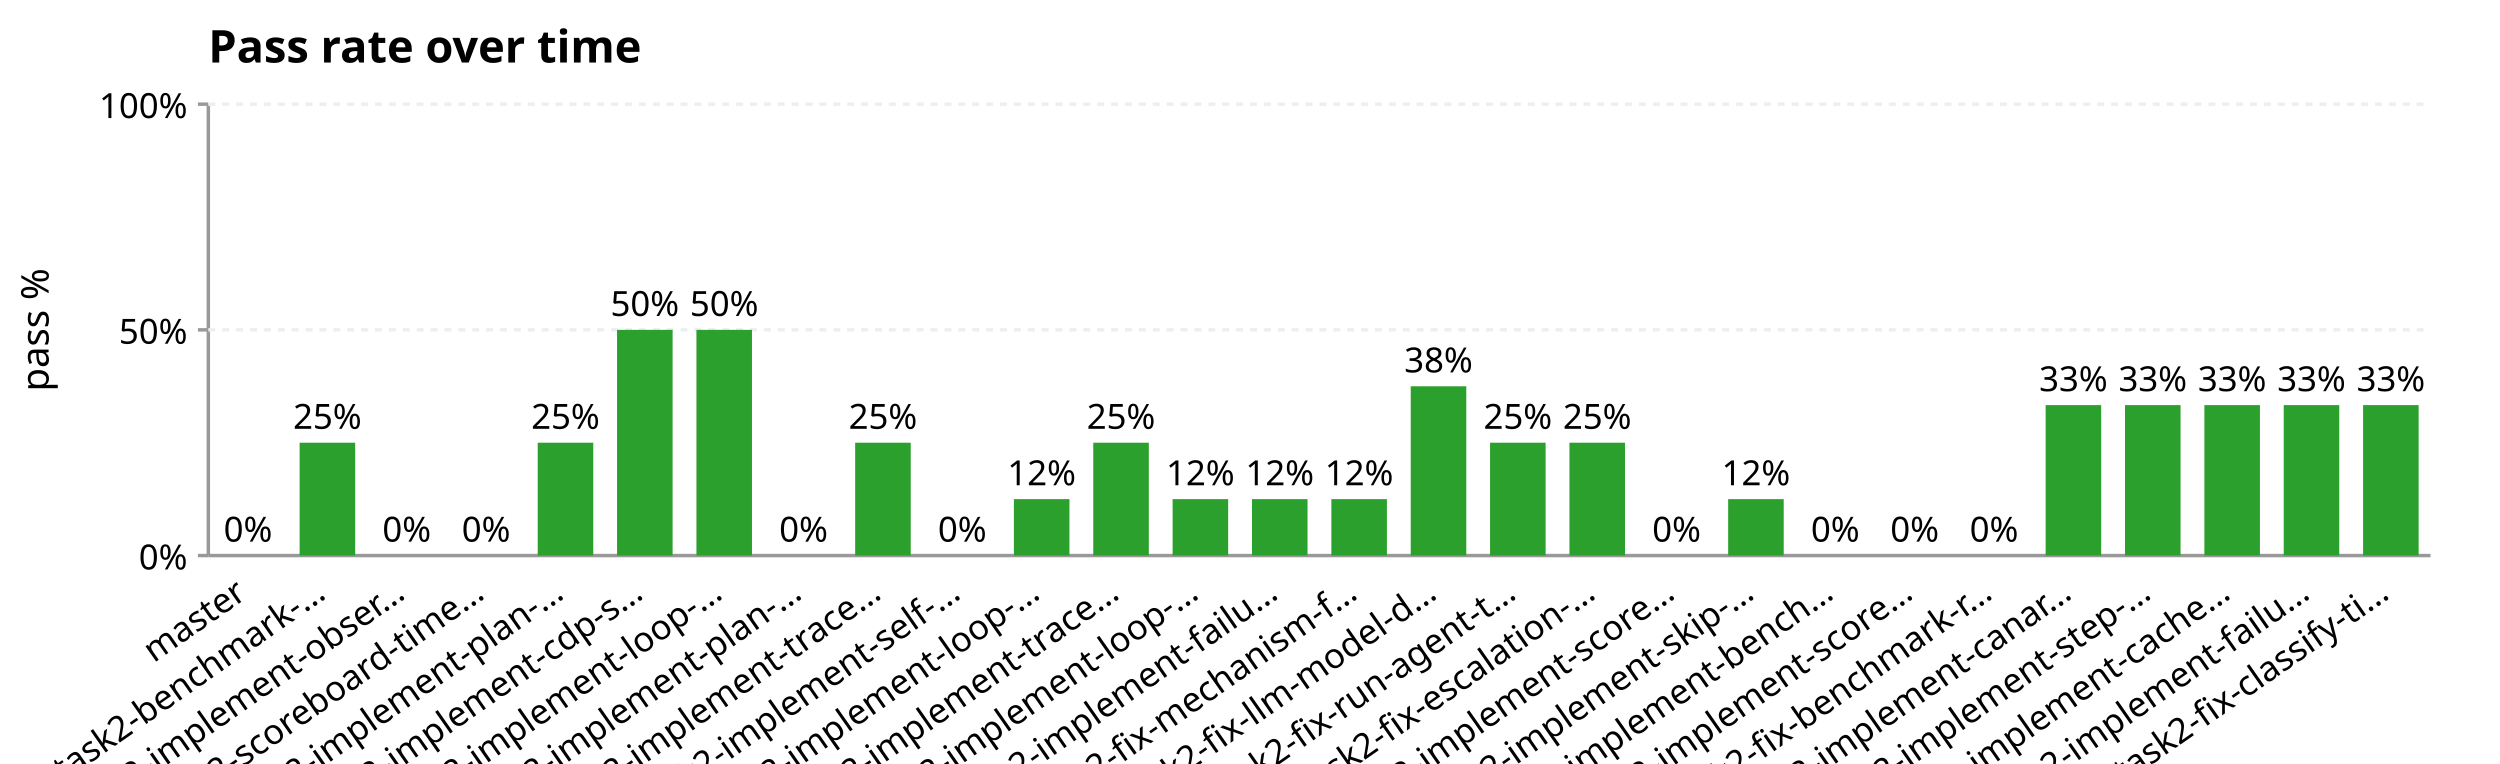
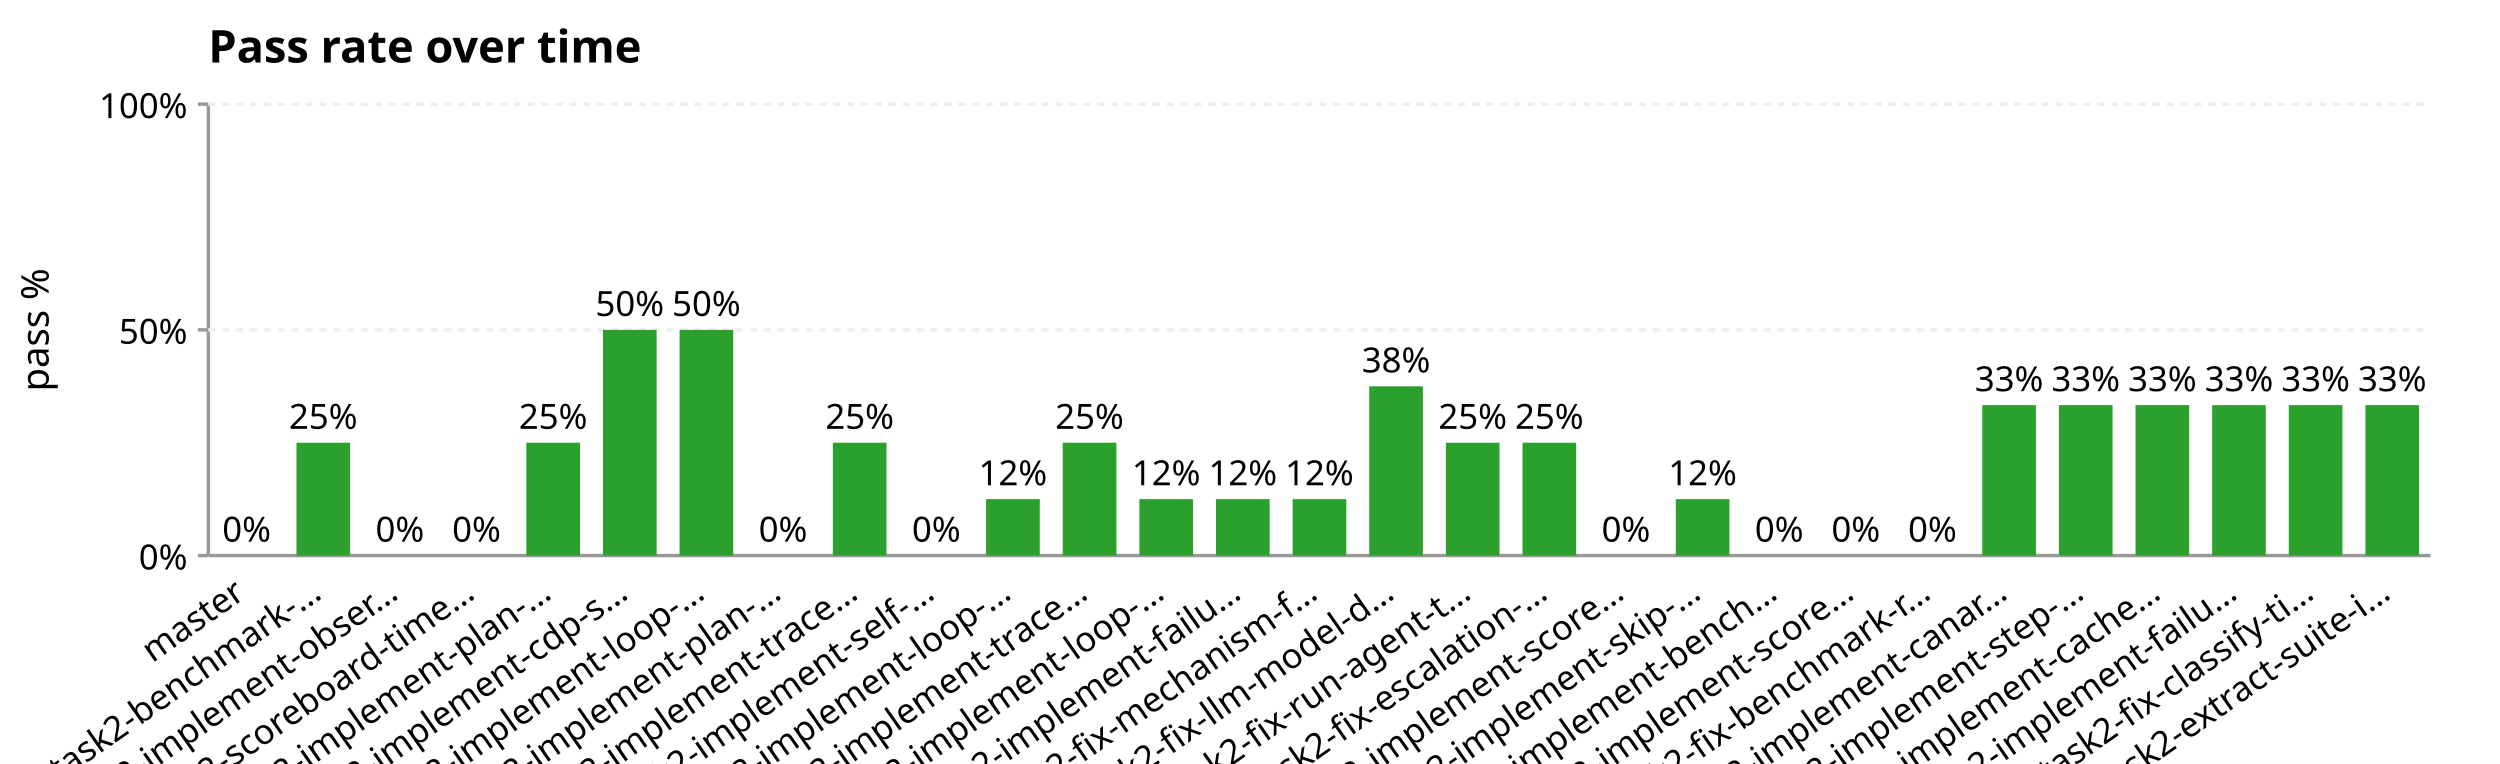
<svg xmlns="http://www.w3.org/2000/svg" viewBox="0 0 720 220" width="720" height="220" font-family="sans-serif">
  <rect width="100%" height="100%" fill="#fff" />
  <text x="60" y="18" font-size="13" font-weight="600">Pass rate over time</text>
  <line x1="60" y1="30" x2="60" y2="160" stroke="#999" />
  <line x1="60" y1="160" x2="700" y2="160" stroke="#999" />
  <line x1="57" y1="160.0" x2="60" y2="160.0" stroke="#999" />
  <text x="54" y="164.0" font-size="10" text-anchor="end" fill="#000">0%</text>
  <line x1="57" y1="95.0" x2="60" y2="95.0" stroke="#999" />
  <text x="54" y="99.0" font-size="10" text-anchor="end" fill="#000">50%</text>
  <line x1="60" y1="95.0" x2="700" y2="95.0" stroke="#eee" stroke-dasharray="2,2" />
  <line x1="57" y1="30.0" x2="60" y2="30.0" stroke="#999" />
  <text x="54" y="34.0" font-size="10" text-anchor="end" fill="#000">100%</text>
  <line x1="60" y1="30.0" x2="700" y2="30.0" stroke="#eee" stroke-dasharray="2,2" />
  <text x="14" y="95.0" font-size="11" fill="#000" transform="rotate(-90 14 95.0)" text-anchor="middle">pass %</text>
-   <rect x="63.43" y="160.00" width="16.00" height="0.00" fill="#2ca02c" />
-   <text x="71.43" y="156.00" font-size="10" text-anchor="middle" fill="#000">0%</text>
-   <text x="71.43" y="172" font-size="10" fill="#000" text-anchor="end" transform="rotate(-35 71.43 172)">master</text>
-   <rect x="86.29" y="127.50" width="16.00" height="32.50" fill="#2ca02c" />
-   <text x="94.29" y="123.50" font-size="10" text-anchor="middle" fill="#000">25%</text>
-   <text x="94.29" y="172" font-size="10" fill="#000" text-anchor="end" transform="rotate(-35 94.29 172)">feat-task2-benchmark-…</text>
-   <rect x="109.14" y="160.00" width="16.00" height="0.00" fill="#2ca02c" />
-   <text x="117.14" y="156.00" font-size="10" text-anchor="middle" fill="#000">0%</text>
-   <text x="117.14" y="172" font-size="10" fill="#000" text-anchor="end" transform="rotate(-35 117.14 172)">task2-implement-obser…</text>
-   <rect x="132.00" y="160.00" width="16.00" height="0.00" fill="#2ca02c" />
-   <text x="140.00" y="156.00" font-size="10" text-anchor="middle" fill="#000">0%</text>
-   <text x="140.00" y="172" font-size="10" fill="#000" text-anchor="end" transform="rotate(-35 140.00 172)">task2-scoreboard-time…</text>
-   <rect x="154.86" y="127.50" width="16.00" height="32.50" fill="#2ca02c" />
-   <text x="162.86" y="123.50" font-size="10" text-anchor="middle" fill="#000">25%</text>
-   <text x="162.86" y="172" font-size="10" fill="#000" text-anchor="end" transform="rotate(-35 162.86 172)">task2-implement-plan-…</text>
-   <rect x="177.71" y="95.00" width="16.00" height="65.00" fill="#2ca02c" />
-   <text x="185.71" y="91.00" font-size="10" text-anchor="middle" fill="#000">50%</text>
-   <text x="185.71" y="172" font-size="10" fill="#000" text-anchor="end" transform="rotate(-35 185.71 172)">task2-implement-cdp-s…</text>
-   <rect x="200.57" y="95.00" width="16.00" height="65.00" fill="#2ca02c" />
-   <text x="208.57" y="91.00" font-size="10" text-anchor="middle" fill="#000">50%</text>
-   <text x="208.57" y="172" font-size="10" fill="#000" text-anchor="end" transform="rotate(-35 208.57 172)">task2-implement-loop-…</text>
-   <rect x="223.43" y="160.00" width="16.00" height="0.00" fill="#2ca02c" />
-   <text x="231.43" y="156.00" font-size="10" text-anchor="middle" fill="#000">0%</text>
-   <text x="231.43" y="172" font-size="10" fill="#000" text-anchor="end" transform="rotate(-35 231.43 172)">task2-implement-plan-…</text>
-   <rect x="246.29" y="127.50" width="16.00" height="32.50" fill="#2ca02c" />
-   <text x="254.29" y="123.50" font-size="10" text-anchor="middle" fill="#000">25%</text>
-   <text x="254.29" y="172" font-size="10" fill="#000" text-anchor="end" transform="rotate(-35 254.29 172)">task2-implement-trace…</text>
-   <rect x="269.14" y="160.00" width="16.00" height="0.00" fill="#2ca02c" />
-   <text x="277.14" y="156.00" font-size="10" text-anchor="middle" fill="#000">0%</text>
-   <text x="277.14" y="172" font-size="10" fill="#000" text-anchor="end" transform="rotate(-35 277.14 172)">task2-implement-self-…</text>
-   <rect x="292.00" y="143.75" width="16.00" height="16.25" fill="#2ca02c" />
-   <text x="300.00" y="139.75" font-size="10" text-anchor="middle" fill="#000">12%</text>
-   <text x="300.00" y="172" font-size="10" fill="#000" text-anchor="end" transform="rotate(-35 300.00 172)">task2-implement-loop-…</text>
-   <rect x="314.86" y="127.50" width="16.00" height="32.50" fill="#2ca02c" />
-   <text x="322.86" y="123.50" font-size="10" text-anchor="middle" fill="#000">25%</text>
-   <text x="322.86" y="172" font-size="10" fill="#000" text-anchor="end" transform="rotate(-35 322.86 172)">task2-implement-trace…</text>
-   <rect x="337.71" y="143.75" width="16.00" height="16.25" fill="#2ca02c" />
-   <text x="345.71" y="139.75" font-size="10" text-anchor="middle" fill="#000">12%</text>
-   <text x="345.71" y="172" font-size="10" fill="#000" text-anchor="end" transform="rotate(-35 345.71 172)">task2-implement-loop-…</text>
-   <rect x="360.57" y="143.75" width="16.00" height="16.25" fill="#2ca02c" />
-   <text x="368.57" y="139.75" font-size="10" text-anchor="middle" fill="#000">12%</text>
-   <text x="368.57" y="172" font-size="10" fill="#000" text-anchor="end" transform="rotate(-35 368.57 172)">task2-implement-failu…</text>
-   <rect x="383.43" y="143.75" width="16.00" height="16.25" fill="#2ca02c" />
-   <text x="391.43" y="139.75" font-size="10" text-anchor="middle" fill="#000">12%</text>
-   <text x="391.43" y="172" font-size="10" fill="#000" text-anchor="end" transform="rotate(-35 391.43 172)">task2-fix-mechanism-f…</text>
-   <rect x="406.29" y="111.25" width="16.00" height="48.75" fill="#2ca02c" />
-   <text x="414.29" y="107.25" font-size="10" text-anchor="middle" fill="#000">38%</text>
-   <text x="414.29" y="172" font-size="10" fill="#000" text-anchor="end" transform="rotate(-35 414.29 172)">task2-fix-llm-model-d…</text>
-   <rect x="429.14" y="127.50" width="16.00" height="32.50" fill="#2ca02c" />
-   <text x="437.14" y="123.50" font-size="10" text-anchor="middle" fill="#000">25%</text>
-   <text x="437.14" y="172" font-size="10" fill="#000" text-anchor="end" transform="rotate(-35 437.14 172)">task2-fix-run-agent-t…</text>
-   <rect x="452.00" y="127.50" width="16.00" height="32.50" fill="#2ca02c" />
-   <text x="460.00" y="123.50" font-size="10" text-anchor="middle" fill="#000">25%</text>
-   <text x="460.00" y="172" font-size="10" fill="#000" text-anchor="end" transform="rotate(-35 460.00 172)">task2-fix-escalation-…</text>
-   <rect x="474.86" y="160.00" width="16.00" height="0.00" fill="#2ca02c" />
-   <text x="482.86" y="156.00" font-size="10" text-anchor="middle" fill="#000">0%</text>
-   <text x="482.86" y="172" font-size="10" fill="#000" text-anchor="end" transform="rotate(-35 482.86 172)">task2-implement-score…</text>
-   <rect x="497.71" y="143.75" width="16.00" height="16.25" fill="#2ca02c" />
-   <text x="505.71" y="139.75" font-size="10" text-anchor="middle" fill="#000">12%</text>
-   <text x="505.71" y="172" font-size="10" fill="#000" text-anchor="end" transform="rotate(-35 505.71 172)">task2-implement-skip-…</text>
-   <rect x="520.57" y="160.00" width="16.00" height="0.00" fill="#2ca02c" />
-   <text x="528.57" y="156.00" font-size="10" text-anchor="middle" fill="#000">0%</text>
-   <text x="528.57" y="172" font-size="10" fill="#000" text-anchor="end" transform="rotate(-35 528.57 172)">task2-implement-bench…</text>
-   <rect x="543.43" y="160.00" width="16.00" height="0.00" fill="#2ca02c" />
-   <text x="551.43" y="156.00" font-size="10" text-anchor="middle" fill="#000">0%</text>
-   <text x="551.43" y="172" font-size="10" fill="#000" text-anchor="end" transform="rotate(-35 551.43 172)">task2-implement-score…</text>
-   <rect x="566.29" y="160.00" width="16.00" height="0.00" fill="#2ca02c" />
-   <text x="574.29" y="156.00" font-size="10" text-anchor="middle" fill="#000">0%</text>
-   <text x="574.29" y="172" font-size="10" fill="#000" text-anchor="end" transform="rotate(-35 574.29 172)">task2-fix-benchmark-r…</text>
-   <rect x="589.14" y="116.67" width="16.00" height="43.33" fill="#2ca02c" />
-   <text x="597.14" y="112.67" font-size="10" text-anchor="middle" fill="#000">33%</text>
-   <text x="597.14" y="172" font-size="10" fill="#000" text-anchor="end" transform="rotate(-35 597.14 172)">task2-implement-canar…</text>
-   <rect x="612.00" y="116.67" width="16.00" height="43.33" fill="#2ca02c" />
-   <text x="620.00" y="112.67" font-size="10" text-anchor="middle" fill="#000">33%</text>
-   <text x="620.00" y="172" font-size="10" fill="#000" text-anchor="end" transform="rotate(-35 620.00 172)">task2-implement-step-…</text>
-   <rect x="634.86" y="116.67" width="16.00" height="43.33" fill="#2ca02c" />
-   <text x="642.86" y="112.67" font-size="10" text-anchor="middle" fill="#000">33%</text>
-   <text x="642.86" y="172" font-size="10" fill="#000" text-anchor="end" transform="rotate(-35 642.86 172)">task2-implement-cache…</text>
-   <rect x="657.71" y="116.67" width="16.00" height="43.33" fill="#2ca02c" />
-   <text x="665.71" y="112.67" font-size="10" text-anchor="middle" fill="#000">33%</text>
-   <text x="665.71" y="172" font-size="10" fill="#000" text-anchor="end" transform="rotate(-35 665.71 172)">task2-implement-failu…</text>
-   <rect x="680.57" y="116.67" width="16.00" height="43.33" fill="#2ca02c" />
-   <text x="688.57" y="112.67" font-size="10" text-anchor="middle" fill="#000">33%</text>
-   <text x="688.57" y="172" font-size="10" fill="#000" text-anchor="end" transform="rotate(-35 688.57 172)">task2-fix-classify-ti…</text>
+   <rect x="63.31" y="160.00" width="15.45" height="0.00" fill="#2ca02c" />
+   <text x="71.03" y="156.00" font-size="10" text-anchor="middle" fill="#000">0%</text>
+   <text x="71.03" y="172" font-size="10" fill="#000" text-anchor="end" transform="rotate(-35 71.03 172)">master</text>
+   <rect x="85.38" y="127.50" width="15.45" height="32.50" fill="#2ca02c" />
+   <text x="93.10" y="123.50" font-size="10" text-anchor="middle" fill="#000">25%</text>
+   <text x="93.10" y="172" font-size="10" fill="#000" text-anchor="end" transform="rotate(-35 93.10 172)">feat-task2-benchmark-…</text>
+   <rect x="107.45" y="160.00" width="15.45" height="0.00" fill="#2ca02c" />
+   <text x="115.17" y="156.00" font-size="10" text-anchor="middle" fill="#000">0%</text>
+   <text x="115.17" y="172" font-size="10" fill="#000" text-anchor="end" transform="rotate(-35 115.17 172)">task2-implement-obser…</text>
+   <rect x="129.52" y="160.00" width="15.45" height="0.00" fill="#2ca02c" />
+   <text x="137.24" y="156.00" font-size="10" text-anchor="middle" fill="#000">0%</text>
+   <text x="137.24" y="172" font-size="10" fill="#000" text-anchor="end" transform="rotate(-35 137.24 172)">task2-scoreboard-time…</text>
+   <rect x="151.59" y="127.50" width="15.45" height="32.50" fill="#2ca02c" />
+   <text x="159.31" y="123.50" font-size="10" text-anchor="middle" fill="#000">25%</text>
+   <text x="159.31" y="172" font-size="10" fill="#000" text-anchor="end" transform="rotate(-35 159.31 172)">task2-implement-plan-…</text>
+   <rect x="173.66" y="95.00" width="15.45" height="65.00" fill="#2ca02c" />
+   <text x="181.38" y="91.00" font-size="10" text-anchor="middle" fill="#000">50%</text>
+   <text x="181.38" y="172" font-size="10" fill="#000" text-anchor="end" transform="rotate(-35 181.38 172)">task2-implement-cdp-s…</text>
+   <rect x="195.72" y="95.00" width="15.45" height="65.00" fill="#2ca02c" />
+   <text x="203.45" y="91.00" font-size="10" text-anchor="middle" fill="#000">50%</text>
+   <text x="203.45" y="172" font-size="10" fill="#000" text-anchor="end" transform="rotate(-35 203.45 172)">task2-implement-loop-…</text>
+   <rect x="217.79" y="160.00" width="15.45" height="0.00" fill="#2ca02c" />
+   <text x="225.52" y="156.00" font-size="10" text-anchor="middle" fill="#000">0%</text>
+   <text x="225.52" y="172" font-size="10" fill="#000" text-anchor="end" transform="rotate(-35 225.52 172)">task2-implement-plan-…</text>
+   <rect x="239.86" y="127.50" width="15.45" height="32.50" fill="#2ca02c" />
+   <text x="247.59" y="123.50" font-size="10" text-anchor="middle" fill="#000">25%</text>
+   <text x="247.59" y="172" font-size="10" fill="#000" text-anchor="end" transform="rotate(-35 247.59 172)">task2-implement-trace…</text>
+   <rect x="261.93" y="160.00" width="15.45" height="0.00" fill="#2ca02c" />
+   <text x="269.66" y="156.00" font-size="10" text-anchor="middle" fill="#000">0%</text>
+   <text x="269.66" y="172" font-size="10" fill="#000" text-anchor="end" transform="rotate(-35 269.66 172)">task2-implement-self-…</text>
+   <rect x="284.00" y="143.75" width="15.45" height="16.25" fill="#2ca02c" />
+   <text x="291.72" y="139.75" font-size="10" text-anchor="middle" fill="#000">12%</text>
+   <text x="291.72" y="172" font-size="10" fill="#000" text-anchor="end" transform="rotate(-35 291.72 172)">task2-implement-loop-…</text>
+   <rect x="306.07" y="127.50" width="15.45" height="32.50" fill="#2ca02c" />
+   <text x="313.79" y="123.50" font-size="10" text-anchor="middle" fill="#000">25%</text>
+   <text x="313.79" y="172" font-size="10" fill="#000" text-anchor="end" transform="rotate(-35 313.79 172)">task2-implement-trace…</text>
+   <rect x="328.14" y="143.75" width="15.45" height="16.25" fill="#2ca02c" />
+   <text x="335.86" y="139.75" font-size="10" text-anchor="middle" fill="#000">12%</text>
+   <text x="335.86" y="172" font-size="10" fill="#000" text-anchor="end" transform="rotate(-35 335.86 172)">task2-implement-loop-…</text>
+   <rect x="350.21" y="143.75" width="15.45" height="16.25" fill="#2ca02c" />
+   <text x="357.93" y="139.75" font-size="10" text-anchor="middle" fill="#000">12%</text>
+   <text x="357.93" y="172" font-size="10" fill="#000" text-anchor="end" transform="rotate(-35 357.93 172)">task2-implement-failu…</text>
+   <rect x="372.28" y="143.75" width="15.45" height="16.25" fill="#2ca02c" />
+   <text x="380.00" y="139.75" font-size="10" text-anchor="middle" fill="#000">12%</text>
+   <text x="380.00" y="172" font-size="10" fill="#000" text-anchor="end" transform="rotate(-35 380.00 172)">task2-fix-mechanism-f…</text>
+   <rect x="394.34" y="111.25" width="15.45" height="48.75" fill="#2ca02c" />
+   <text x="402.07" y="107.25" font-size="10" text-anchor="middle" fill="#000">38%</text>
+   <text x="402.07" y="172" font-size="10" fill="#000" text-anchor="end" transform="rotate(-35 402.07 172)">task2-fix-llm-model-d…</text>
+   <rect x="416.41" y="127.50" width="15.45" height="32.50" fill="#2ca02c" />
+   <text x="424.14" y="123.50" font-size="10" text-anchor="middle" fill="#000">25%</text>
+   <text x="424.14" y="172" font-size="10" fill="#000" text-anchor="end" transform="rotate(-35 424.14 172)">task2-fix-run-agent-t…</text>
+   <rect x="438.48" y="127.50" width="15.45" height="32.50" fill="#2ca02c" />
+   <text x="446.21" y="123.50" font-size="10" text-anchor="middle" fill="#000">25%</text>
+   <text x="446.21" y="172" font-size="10" fill="#000" text-anchor="end" transform="rotate(-35 446.21 172)">task2-fix-escalation-…</text>
+   <rect x="460.55" y="160.00" width="15.45" height="0.00" fill="#2ca02c" />
+   <text x="468.28" y="156.00" font-size="10" text-anchor="middle" fill="#000">0%</text>
+   <text x="468.28" y="172" font-size="10" fill="#000" text-anchor="end" transform="rotate(-35 468.28 172)">task2-implement-score…</text>
+   <rect x="482.62" y="143.75" width="15.45" height="16.25" fill="#2ca02c" />
+   <text x="490.34" y="139.75" font-size="10" text-anchor="middle" fill="#000">12%</text>
+   <text x="490.34" y="172" font-size="10" fill="#000" text-anchor="end" transform="rotate(-35 490.34 172)">task2-implement-skip-…</text>
+   <rect x="504.69" y="160.00" width="15.45" height="0.00" fill="#2ca02c" />
+   <text x="512.41" y="156.00" font-size="10" text-anchor="middle" fill="#000">0%</text>
+   <text x="512.41" y="172" font-size="10" fill="#000" text-anchor="end" transform="rotate(-35 512.41 172)">task2-implement-bench…</text>
+   <rect x="526.76" y="160.00" width="15.45" height="0.00" fill="#2ca02c" />
+   <text x="534.48" y="156.00" font-size="10" text-anchor="middle" fill="#000">0%</text>
+   <text x="534.48" y="172" font-size="10" fill="#000" text-anchor="end" transform="rotate(-35 534.48 172)">task2-implement-score…</text>
+   <rect x="548.83" y="160.00" width="15.45" height="0.00" fill="#2ca02c" />
+   <text x="556.55" y="156.00" font-size="10" text-anchor="middle" fill="#000">0%</text>
+   <text x="556.55" y="172" font-size="10" fill="#000" text-anchor="end" transform="rotate(-35 556.55 172)">task2-fix-benchmark-r…</text>
+   <rect x="570.90" y="116.67" width="15.45" height="43.33" fill="#2ca02c" />
+   <text x="578.62" y="112.67" font-size="10" text-anchor="middle" fill="#000">33%</text>
+   <text x="578.62" y="172" font-size="10" fill="#000" text-anchor="end" transform="rotate(-35 578.62 172)">task2-implement-canar…</text>
+   <rect x="592.97" y="116.67" width="15.45" height="43.33" fill="#2ca02c" />
+   <text x="600.69" y="112.67" font-size="10" text-anchor="middle" fill="#000">33%</text>
+   <text x="600.69" y="172" font-size="10" fill="#000" text-anchor="end" transform="rotate(-35 600.69 172)">task2-implement-step-…</text>
+   <rect x="615.03" y="116.67" width="15.45" height="43.33" fill="#2ca02c" />
+   <text x="622.76" y="112.67" font-size="10" text-anchor="middle" fill="#000">33%</text>
+   <text x="622.76" y="172" font-size="10" fill="#000" text-anchor="end" transform="rotate(-35 622.76 172)">task2-implement-cache…</text>
+   <rect x="637.10" y="116.67" width="15.45" height="43.33" fill="#2ca02c" />
+   <text x="644.83" y="112.67" font-size="10" text-anchor="middle" fill="#000">33%</text>
+   <text x="644.83" y="172" font-size="10" fill="#000" text-anchor="end" transform="rotate(-35 644.83 172)">task2-implement-failu…</text>
+   <rect x="659.17" y="116.67" width="15.45" height="43.33" fill="#2ca02c" />
+   <text x="666.90" y="112.67" font-size="10" text-anchor="middle" fill="#000">33%</text>
+   <text x="666.90" y="172" font-size="10" fill="#000" text-anchor="end" transform="rotate(-35 666.90 172)">task2-fix-classify-ti…</text>
+   <rect x="681.24" y="116.67" width="15.45" height="43.33" fill="#2ca02c" />
+   <text x="688.97" y="112.67" font-size="10" text-anchor="middle" fill="#000">33%</text>
+   <text x="688.97" y="172" font-size="10" fill="#000" text-anchor="end" transform="rotate(-35 688.97 172)">task2-extract-suite-i…</text>
</svg>
